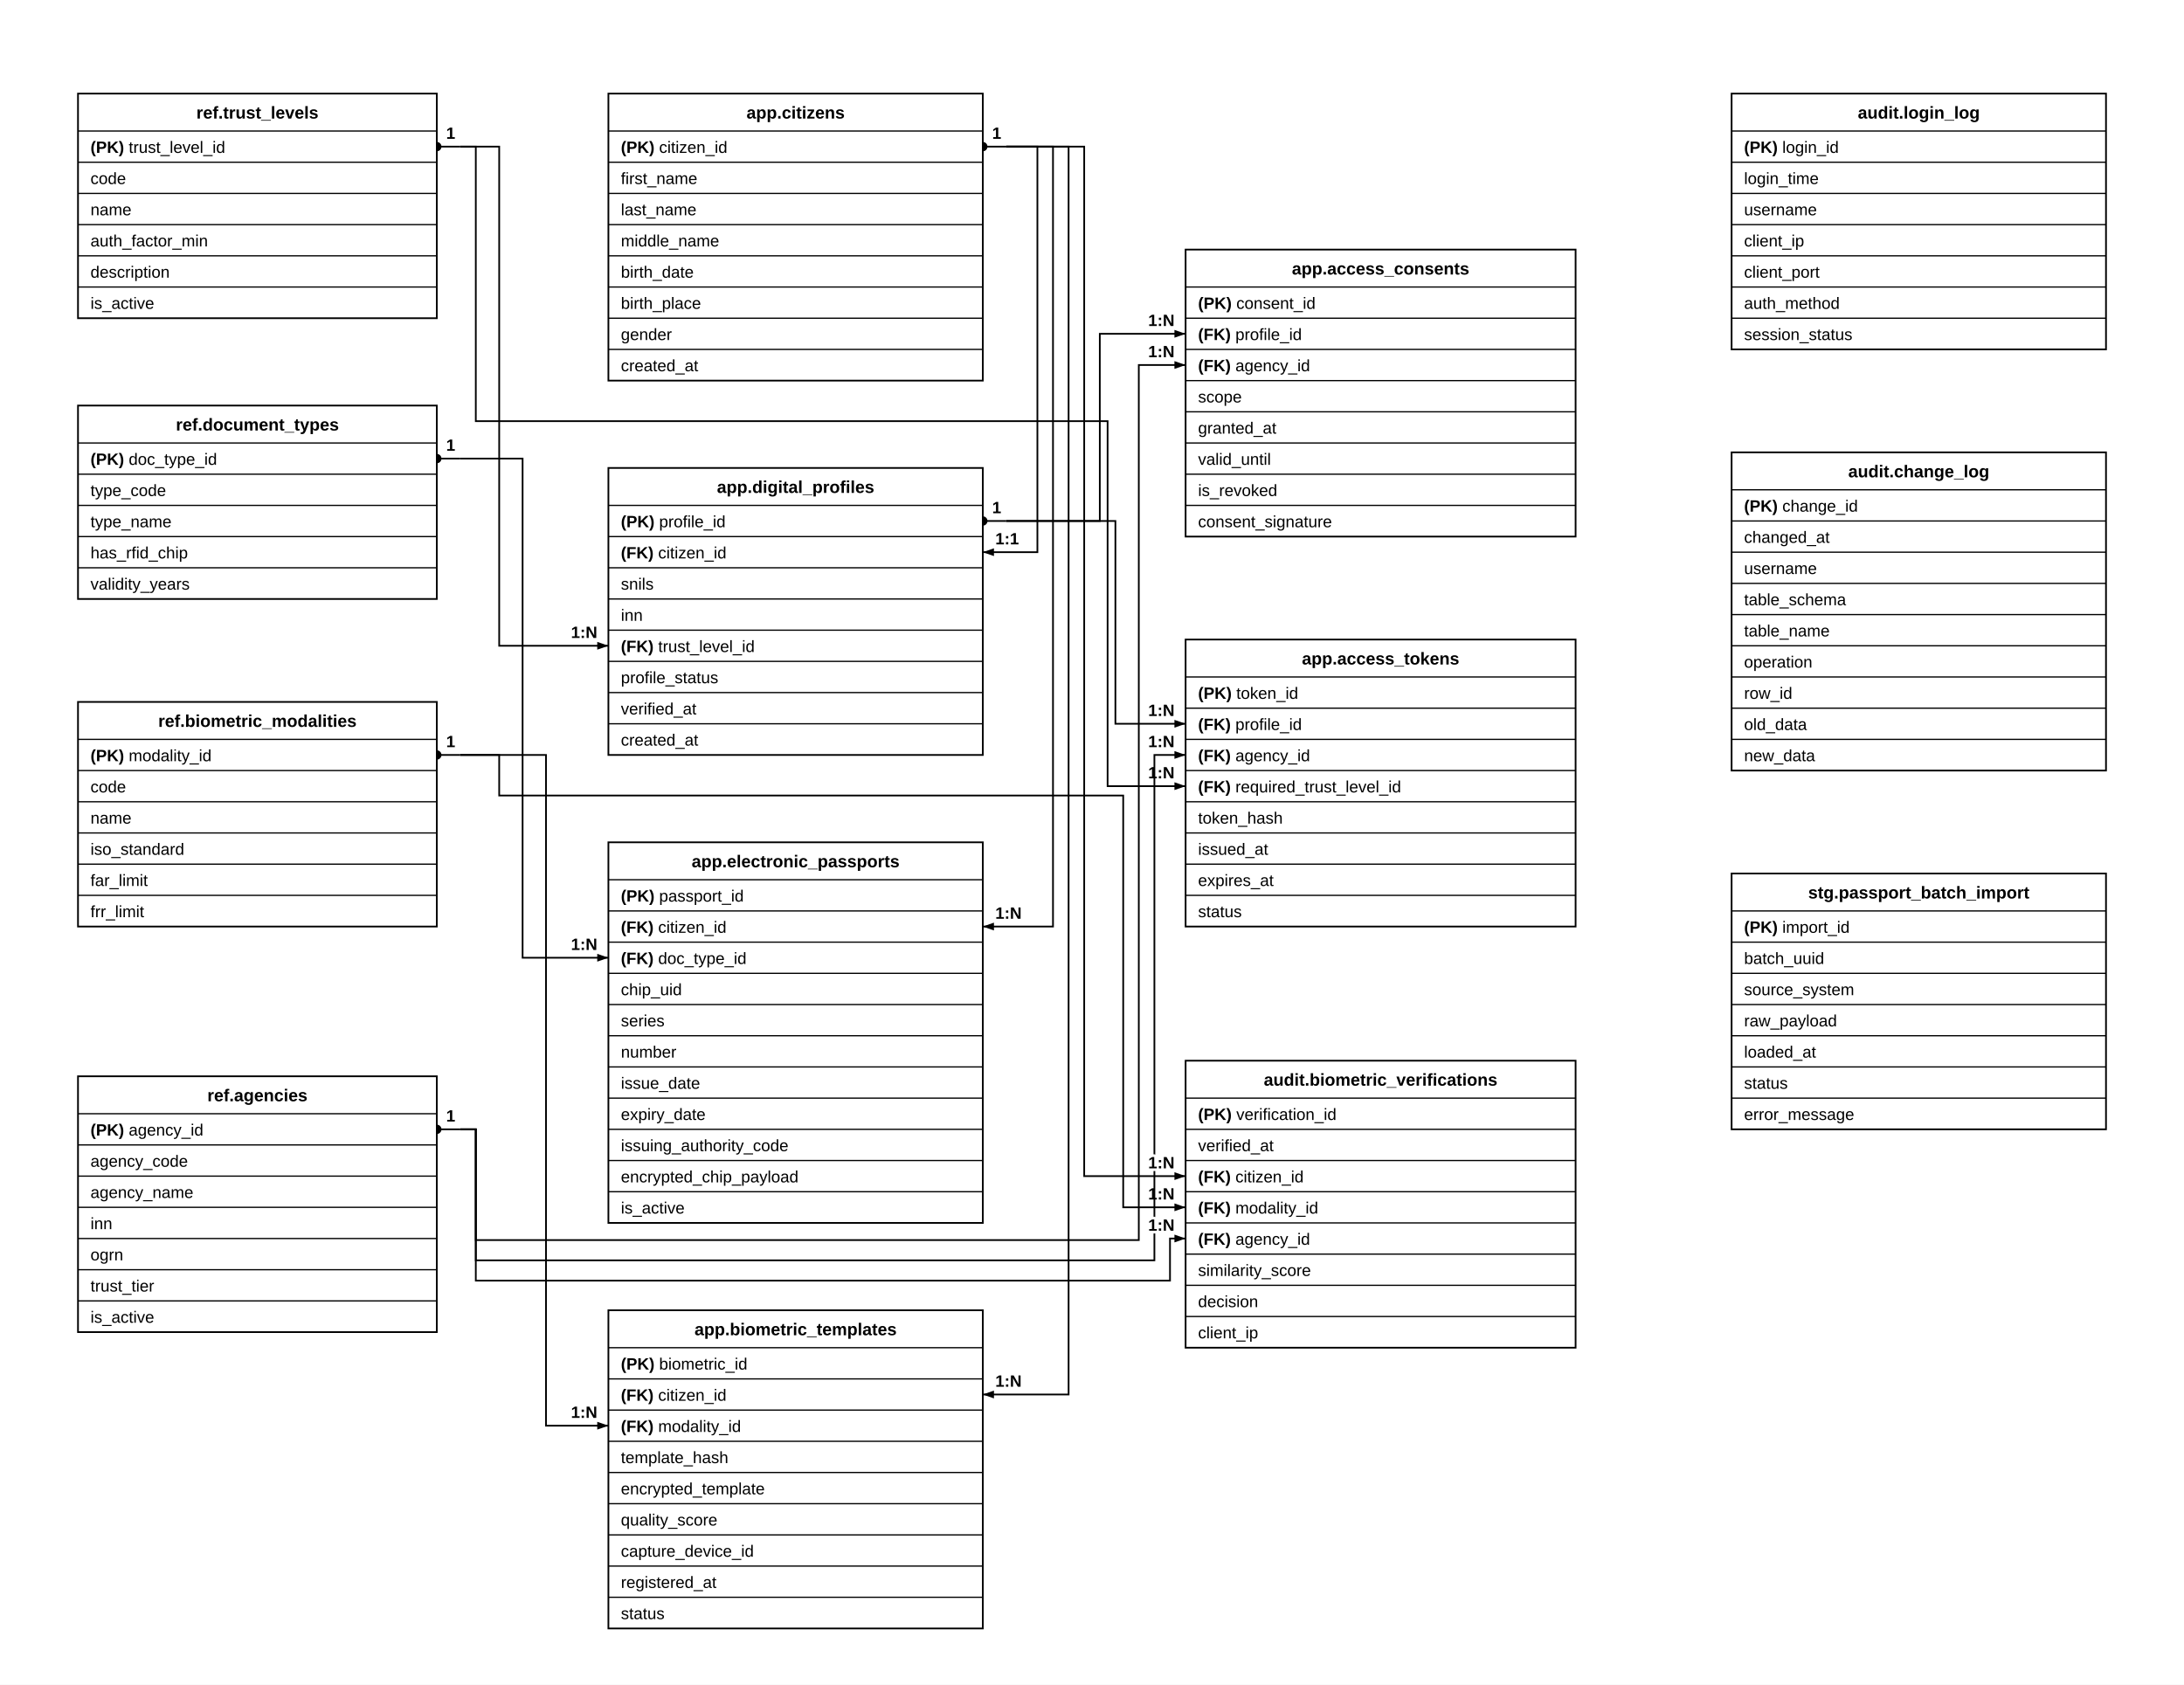
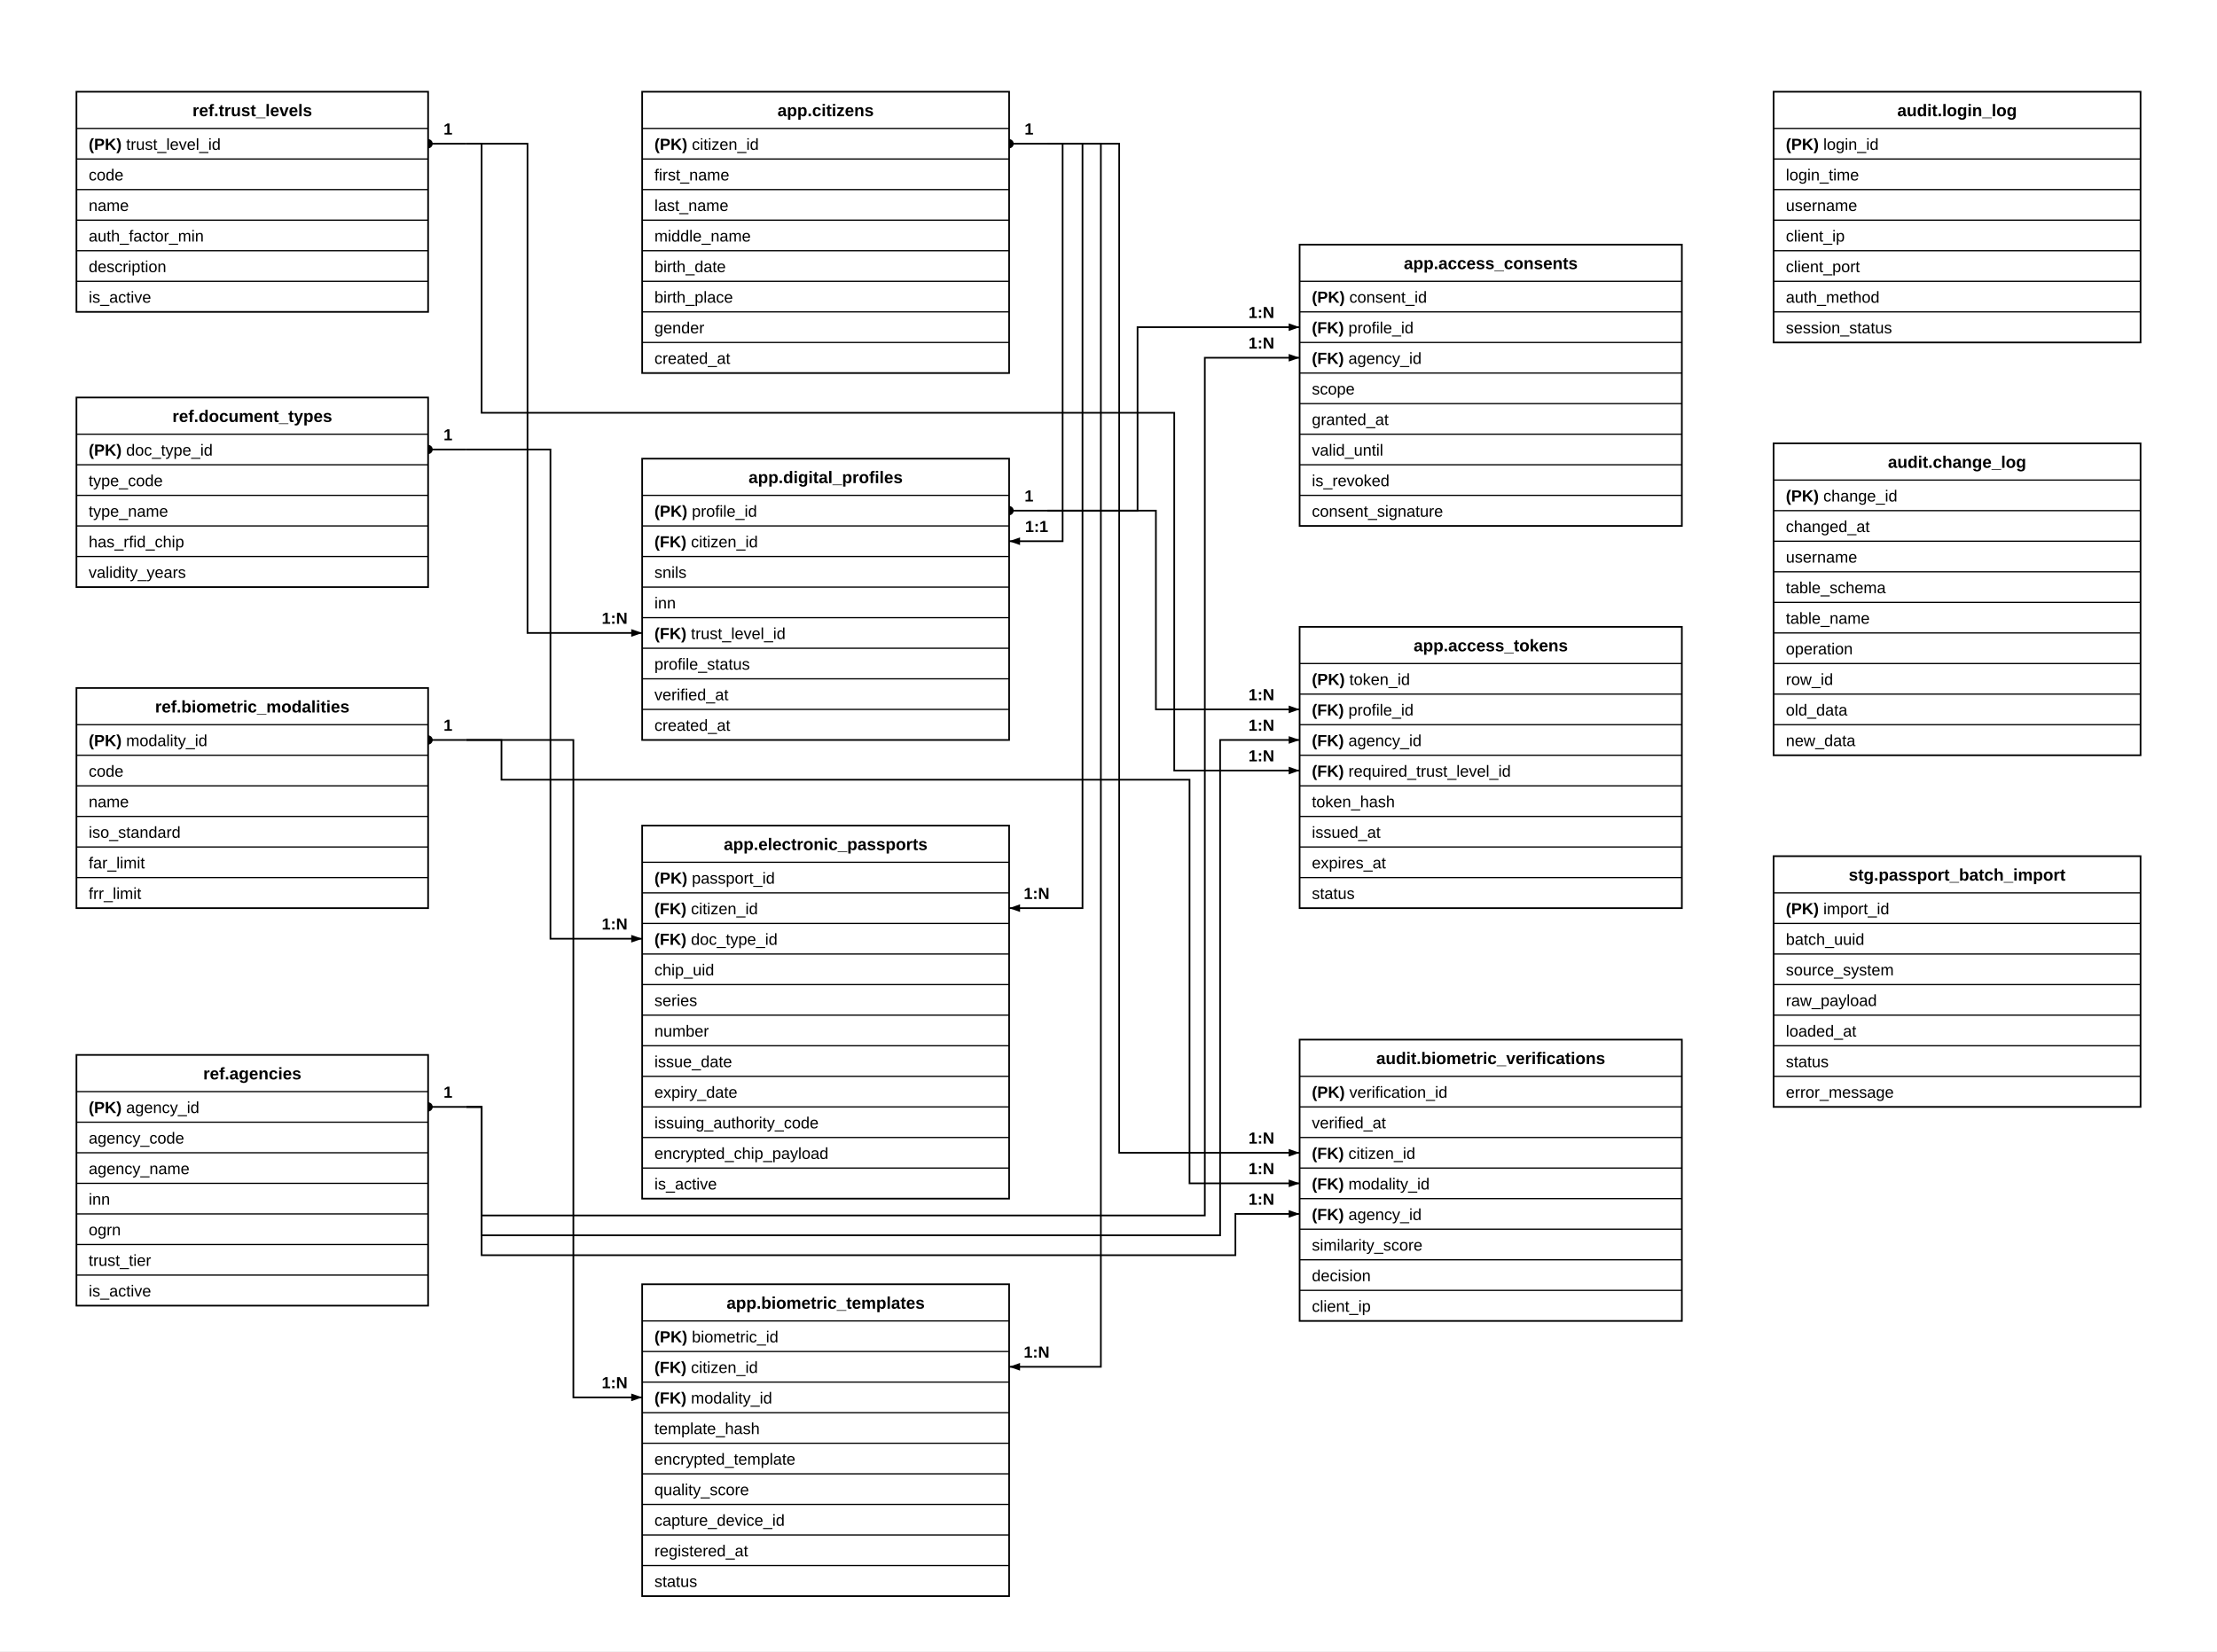
- <svg xmlns="http://www.w3.org/2000/svg" viewBox="0 0 1400 1080" width="1400" height="1080">
+ <svg xmlns="http://www.w3.org/2000/svg" viewBox="0 0 1450 1080" width="1450" height="1080">
  <defs>
    <marker id="arrow" viewBox="0 0 10 10" refX="10" refY="5" markerWidth="6.5" markerHeight="6.5" orient="auto">
      <path d="M 0 1.5 L 10 5 L 0 8.5 Z" fill="#000000" />
+     </marker>
+     <marker id="arrow-left" viewBox="0 0 10 10" refX="0" refY="5" markerWidth="6.5" markerHeight="6.5" orient="auto">
+       <path d="M 10 1.5 L 0 5 L 10 8.5 Z" fill="#000000" />
    </marker>
  </defs>
  <style>

        .tbl-border { fill: #ffffff; stroke: #000000; stroke-width: 1.1; }
        .row-line   { stroke: #000000; stroke-width: 0.8; }
        .tbl-hdr    { font-family: Arial, Helvetica, sans-serif; font-size: 11px; font-weight: bold; fill: #000000; text-anchor: middle; }
        .col-txt    { font-family: Arial, Helvetica, sans-serif; font-size: 10.5px; fill: #000000; }
        .bold-tag   { font-family: Arial, Helvetica, sans-serif; font-size: 10.5px; font-weight: bold; fill: #000000; }
        .conn-line  { fill: none; stroke: #000000; stroke-width: 1.1; }
        .card-lbl   { font-family: Arial, Helvetica, sans-serif; font-size: 10.5px; font-weight: bold; fill: #000000;
-                       paint-order: stroke; stroke: #ffffff; stroke-width: 3.5px; stroke-linecap: round; stroke-linejoin: round; }
+                       text-anchor: middle; paint-order: stroke; stroke: #ffffff; stroke-width: 4px; stroke-linecap: round; stroke-linejoin: round; }
    
</style>
-   <rect width="1400" height="1080" fill="#ffffff" />
+   <rect width="1450" height="1080" fill="#ffffff" />
  <circle cx="280" cy="94.0" r="3" fill="#000000" />
-   <line x1="280" y1="94.0" x2="295" y2="94.0" class="conn-line" />
-   <text x="286" y="89.0" class="card-lbl">1</text>
+   <line x1="280" y1="94.0" x2="305" y2="94.0" class="conn-line" />
+   <text x="293" y="88.0" class="card-lbl">1</text>
  <circle cx="280" cy="294.0" r="3" fill="#000000" />
-   <line x1="280" y1="294.0" x2="295" y2="294.0" class="conn-line" />
-   <text x="286" y="289.0" class="card-lbl">1</text>
+   <line x1="280" y1="294.0" x2="305" y2="294.0" class="conn-line" />
+   <text x="293" y="288.0" class="card-lbl">1</text>
  <circle cx="280" cy="484.0" r="3" fill="#000000" />
-   <line x1="280" y1="484.0" x2="295" y2="484.0" class="conn-line" />
-   <text x="286" y="479.0" class="card-lbl">1</text>
+   <line x1="280" y1="484.0" x2="305" y2="484.0" class="conn-line" />
+   <text x="293" y="478.0" class="card-lbl">1</text>
  <circle cx="280" cy="724.0" r="3" fill="#000000" />
-   <line x1="280" y1="724.0" x2="295" y2="724.0" class="conn-line" />
-   <text x="286" y="719.0" class="card-lbl">1</text>
-   <circle cx="630" cy="94.0" r="3" fill="#000000" />
-   <line x1="630" y1="94.0" x2="645" y2="94.0" class="conn-line" />
-   <text x="636" y="89.0" class="card-lbl">1</text>
-   <circle cx="630" cy="334.0" r="3" fill="#000000" />
-   <line x1="630" y1="334.0" x2="645" y2="334.0" class="conn-line" />
-   <text x="636" y="329.0" class="card-lbl">1</text>
-   <path d="M 295 94.0 L 320 94.0 L 320 414.0 L 390 414.0" class="conn-line" marker-end="url(#arrow)" />
-   <text x="366" y="409.0" class="card-lbl">1:N</text>
-   <path d="M 295 94.0 L 305 94.0 L 305 270 L 710 270 L 710 504.0 L 760 504.0" class="conn-line" marker-end="url(#arrow)" />
-   <text x="736" y="499.0" class="card-lbl">1:N</text>
-   <path d="M 295 294.0 L 335 294.0 L 335 614.0 L 390 614.0" class="conn-line" marker-end="url(#arrow)" />
-   <text x="366" y="609.0" class="card-lbl">1:N</text>
-   <path d="M 295 484.0 L 350 484.0 L 350 914.0 L 390 914.0" class="conn-line" marker-end="url(#arrow)" />
-   <text x="366" y="909.0" class="card-lbl">1:N</text>
-   <path d="M 295 484.0 L 320 484.0 L 320 510 L 720 510 L 720 774.0 L 760 774.0" class="conn-line" marker-end="url(#arrow)" />
-   <text x="736" y="769.0" class="card-lbl">1:N</text>
-   <path d="M 295 724.0 L 305 724.0 L 305 795 L 730 795 L 730 234.0 L 760 234.0" class="conn-line" marker-end="url(#arrow)" />
-   <text x="736" y="229.0" class="card-lbl">1:N</text>
-   <path d="M 295 724.0 L 305 724.0 L 305 808 L 740 808 L 740 484.0 L 760 484.0" class="conn-line" marker-end="url(#arrow)" />
-   <text x="736" y="479.0" class="card-lbl">1:N</text>
-   <path d="M 295 724.0 L 305 724.0 L 305 821 L 750 821 L 750 794.0 L 760 794.0" class="conn-line" marker-end="url(#arrow)" />
-   <text x="736" y="789.0" class="card-lbl">1:N</text>
-   <path d="M 645 94.0 L 665 94.0 L 665 354.0 L 630 354.0" class="conn-line" marker-end="url(#arrow)" />
-   <text x="638" y="349.0" class="card-lbl">1:1</text>
-   <path d="M 645 94.0 L 675 94.0 L 675 594.0 L 630 594.0" class="conn-line" marker-end="url(#arrow)" />
-   <text x="638" y="589.0" class="card-lbl">1:N</text>
-   <path d="M 645 94.0 L 685 94.0 L 685 894.0 L 630 894.0" class="conn-line" marker-end="url(#arrow)" />
-   <text x="638" y="889.0" class="card-lbl">1:N</text>
-   <path d="M 645 94.0 L 695 94.0 L 695 754.0 L 760 754.0" class="conn-line" marker-end="url(#arrow)" />
-   <text x="736" y="749.0" class="card-lbl">1:N</text>
-   <path d="M 645 334.0 L 705 334.0 L 705 214.0 L 760 214.0" class="conn-line" marker-end="url(#arrow)" />
-   <text x="736" y="209.0" class="card-lbl">1:N</text>
-   <path d="M 645 334.0 L 715 334.0 L 715 464.0 L 760 464.0" class="conn-line" marker-end="url(#arrow)" />
-   <text x="736" y="459.0" class="card-lbl">1:N</text>
+   <line x1="280" y1="724.0" x2="305" y2="724.0" class="conn-line" />
+   <text x="293" y="718.0" class="card-lbl">1</text>
+   <circle cx="660" cy="94.0" r="3" fill="#000000" />
+   <line x1="660" y1="94.0" x2="685" y2="94.0" class="conn-line" />
+   <text x="673" y="88.0" class="card-lbl">1</text>
+   <circle cx="660" cy="334.0" r="3" fill="#000000" />
+   <line x1="660" y1="334.0" x2="685" y2="334.0" class="conn-line" />
+   <text x="673" y="328.0" class="card-lbl">1</text>
+   <path d="M 305 94.0 L 345 94.0 L 345 414.0 L 420 414.0" class="conn-line" marker-end="url(#arrow)" />
+   <text x="402" y="408.0" class="card-lbl">1:N</text>
+   <path d="M 305 94.0 L 315 94.0 L 315 270 L 768 270 L 768 504.0 L 850 504.0" class="conn-line" marker-end="url(#arrow)" />
+   <text x="825" y="498.0" class="card-lbl">1:N</text>
+   <path d="M 305 294.0 L 360 294.0 L 360 614.0 L 420 614.0" class="conn-line" marker-end="url(#arrow)" />
+   <text x="402" y="608.0" class="card-lbl">1:N</text>
+   <path d="M 305 484.0 L 375 484.0 L 375 914.0 L 420 914.0" class="conn-line" marker-end="url(#arrow)" />
+   <text x="402" y="908.0" class="card-lbl">1:N</text>
+   <path d="M 305 484.0 L 328 484.0 L 328 510 L 778 510 L 778 774.0 L 850 774.0" class="conn-line" marker-end="url(#arrow)" />
+   <text x="825" y="768.0" class="card-lbl">1:N</text>
+   <path d="M 305 724.0 L 315 724.0 L 315 795 L 788 795 L 788 234.0 L 850 234.0" class="conn-line" marker-end="url(#arrow)" />
+   <text x="825" y="228.0" class="card-lbl">1:N</text>
+   <path d="M 305 724.0 L 315 724.0 L 315 808 L 798 808 L 798 484.0 L 850 484.0" class="conn-line" marker-end="url(#arrow)" />
+   <text x="825" y="478.0" class="card-lbl">1:N</text>
+   <path d="M 305 724.0 L 315 724.0 L 315 821 L 808 821 L 808 794.0 L 850 794.0" class="conn-line" marker-end="url(#arrow)" />
+   <text x="825" y="788.0" class="card-lbl">1:N</text>
+   <path d="M 685 94.0 L 695 94.0 L 695 354.0 L 660 354.0" class="conn-line" marker-end="url(#arrow)" />
+   <text x="678" y="348.0" class="card-lbl">1:1</text>
+   <path d="M 685 94.0 L 708 94.0 L 708 594.0 L 660 594.0" class="conn-line" marker-end="url(#arrow)" />
+   <text x="678" y="588.0" class="card-lbl">1:N</text>
+   <path d="M 685 94.0 L 720 94.0 L 720 894.0 L 660 894.0" class="conn-line" marker-end="url(#arrow)" />
+   <text x="678" y="888.0" class="card-lbl">1:N</text>
+   <path d="M 685 94.0 L 732 94.0 L 732 754.0 L 850 754.0" class="conn-line" marker-end="url(#arrow)" />
+   <text x="825" y="748.0" class="card-lbl">1:N</text>
+   <path d="M 685 334.0 L 744 334.0 L 744 214.0 L 850 214.0" class="conn-line" marker-end="url(#arrow)" />
+   <text x="825" y="208.0" class="card-lbl">1:N</text>
+   <path d="M 685 334.0 L 756 334.0 L 756 464.0 L 850 464.0" class="conn-line" marker-end="url(#arrow)" />
+   <text x="825" y="458.0" class="card-lbl">1:N</text>
  <rect x="50" y="60" width="230" height="144" class="tbl-border" />
  <text x="165.0" y="76" class="tbl-hdr">ref.trust_levels</text>
  <line x1="50" y1="84" x2="280" y2="84" class="row-line" />
  <text x="58" y="98" class="bold-tag">(PK) <tspan font-weight="normal">trust_level_id</tspan>
  </text>
  <line x1="50" y1="104" x2="280" y2="104" class="row-line" />
  <text x="58" y="118" class="col-txt">code</text>
  <line x1="50" y1="124" x2="280" y2="124" class="row-line" />
  <text x="58" y="138" class="col-txt">name</text>
  <line x1="50" y1="144" x2="280" y2="144" class="row-line" />
  <text x="58" y="158" class="col-txt">auth_factor_min</text>
  <line x1="50" y1="164" x2="280" y2="164" class="row-line" />
  <text x="58" y="178" class="col-txt">description</text>
  <line x1="50" y1="184" x2="280" y2="184" class="row-line" />
  <text x="58" y="198" class="col-txt">is_active</text>
  <rect x="50" y="260" width="230" height="124" class="tbl-border" />
  <text x="165.0" y="276" class="tbl-hdr">ref.document_types</text>
  <line x1="50" y1="284" x2="280" y2="284" class="row-line" />
  <text x="58" y="298" class="bold-tag">(PK) <tspan font-weight="normal">doc_type_id</tspan>
  </text>
  <line x1="50" y1="304" x2="280" y2="304" class="row-line" />
  <text x="58" y="318" class="col-txt">type_code</text>
  <line x1="50" y1="324" x2="280" y2="324" class="row-line" />
  <text x="58" y="338" class="col-txt">type_name</text>
  <line x1="50" y1="344" x2="280" y2="344" class="row-line" />
  <text x="58" y="358" class="col-txt">has_rfid_chip</text>
  <line x1="50" y1="364" x2="280" y2="364" class="row-line" />
  <text x="58" y="378" class="col-txt">validity_years</text>
  <rect x="50" y="450" width="230" height="144" class="tbl-border" />
  <text x="165.0" y="466" class="tbl-hdr">ref.biometric_modalities</text>
  <line x1="50" y1="474" x2="280" y2="474" class="row-line" />
  <text x="58" y="488" class="bold-tag">(PK) <tspan font-weight="normal">modality_id</tspan>
  </text>
  <line x1="50" y1="494" x2="280" y2="494" class="row-line" />
  <text x="58" y="508" class="col-txt">code</text>
  <line x1="50" y1="514" x2="280" y2="514" class="row-line" />
  <text x="58" y="528" class="col-txt">name</text>
  <line x1="50" y1="534" x2="280" y2="534" class="row-line" />
  <text x="58" y="548" class="col-txt">iso_standard</text>
  <line x1="50" y1="554" x2="280" y2="554" class="row-line" />
  <text x="58" y="568" class="col-txt">far_limit</text>
  <line x1="50" y1="574" x2="280" y2="574" class="row-line" />
  <text x="58" y="588" class="col-txt">frr_limit</text>
  <rect x="50" y="690" width="230" height="164" class="tbl-border" />
  <text x="165.0" y="706" class="tbl-hdr">ref.agencies</text>
  <line x1="50" y1="714" x2="280" y2="714" class="row-line" />
  <text x="58" y="728" class="bold-tag">(PK) <tspan font-weight="normal">agency_id</tspan>
  </text>
  <line x1="50" y1="734" x2="280" y2="734" class="row-line" />
  <text x="58" y="748" class="col-txt">agency_code</text>
  <line x1="50" y1="754" x2="280" y2="754" class="row-line" />
  <text x="58" y="768" class="col-txt">agency_name</text>
  <line x1="50" y1="774" x2="280" y2="774" class="row-line" />
  <text x="58" y="788" class="col-txt">inn</text>
  <line x1="50" y1="794" x2="280" y2="794" class="row-line" />
  <text x="58" y="808" class="col-txt">ogrn</text>
  <line x1="50" y1="814" x2="280" y2="814" class="row-line" />
  <text x="58" y="828" class="col-txt">trust_tier</text>
  <line x1="50" y1="834" x2="280" y2="834" class="row-line" />
  <text x="58" y="848" class="col-txt">is_active</text>
-   <rect x="390" y="60" width="240" height="184" class="tbl-border" />
-   <text x="510.0" y="76" class="tbl-hdr">app.citizens</text>
-   <line x1="390" y1="84" x2="630" y2="84" class="row-line" />
-   <text x="398" y="98" class="bold-tag">(PK) <tspan font-weight="normal">citizen_id</tspan>
-   </text>
-   <line x1="390" y1="104" x2="630" y2="104" class="row-line" />
-   <text x="398" y="118" class="col-txt">first_name</text>
-   <line x1="390" y1="124" x2="630" y2="124" class="row-line" />
-   <text x="398" y="138" class="col-txt">last_name</text>
-   <line x1="390" y1="144" x2="630" y2="144" class="row-line" />
-   <text x="398" y="158" class="col-txt">middle_name</text>
-   <line x1="390" y1="164" x2="630" y2="164" class="row-line" />
-   <text x="398" y="178" class="col-txt">birth_date</text>
-   <line x1="390" y1="184" x2="630" y2="184" class="row-line" />
-   <text x="398" y="198" class="col-txt">birth_place</text>
-   <line x1="390" y1="204" x2="630" y2="204" class="row-line" />
-   <text x="398" y="218" class="col-txt">gender</text>
-   <line x1="390" y1="224" x2="630" y2="224" class="row-line" />
-   <text x="398" y="238" class="col-txt">created_at</text>
-   <rect x="390" y="300" width="240" height="184" class="tbl-border" />
-   <text x="510.0" y="316" class="tbl-hdr">app.digital_profiles</text>
-   <line x1="390" y1="324" x2="630" y2="324" class="row-line" />
-   <text x="398" y="338" class="bold-tag">(PK) <tspan font-weight="normal">profile_id</tspan>
-   </text>
-   <line x1="390" y1="344" x2="630" y2="344" class="row-line" />
-   <text x="398" y="358" class="bold-tag">(FK) <tspan font-weight="normal">citizen_id</tspan>
-   </text>
-   <line x1="390" y1="364" x2="630" y2="364" class="row-line" />
-   <text x="398" y="378" class="col-txt">snils</text>
-   <line x1="390" y1="384" x2="630" y2="384" class="row-line" />
-   <text x="398" y="398" class="col-txt">inn</text>
-   <line x1="390" y1="404" x2="630" y2="404" class="row-line" />
-   <text x="398" y="418" class="bold-tag">(FK) <tspan font-weight="normal">trust_level_id</tspan>
-   </text>
-   <line x1="390" y1="424" x2="630" y2="424" class="row-line" />
-   <text x="398" y="438" class="col-txt">profile_status</text>
-   <line x1="390" y1="444" x2="630" y2="444" class="row-line" />
-   <text x="398" y="458" class="col-txt">verified_at</text>
-   <line x1="390" y1="464" x2="630" y2="464" class="row-line" />
-   <text x="398" y="478" class="col-txt">created_at</text>
-   <rect x="390" y="540" width="240" height="244" class="tbl-border" />
-   <text x="510.0" y="556" class="tbl-hdr">app.electronic_passports</text>
-   <line x1="390" y1="564" x2="630" y2="564" class="row-line" />
-   <text x="398" y="578" class="bold-tag">(PK) <tspan font-weight="normal">passport_id</tspan>
-   </text>
-   <line x1="390" y1="584" x2="630" y2="584" class="row-line" />
-   <text x="398" y="598" class="bold-tag">(FK) <tspan font-weight="normal">citizen_id</tspan>
-   </text>
-   <line x1="390" y1="604" x2="630" y2="604" class="row-line" />
-   <text x="398" y="618" class="bold-tag">(FK) <tspan font-weight="normal">doc_type_id</tspan>
-   </text>
-   <line x1="390" y1="624" x2="630" y2="624" class="row-line" />
-   <text x="398" y="638" class="col-txt">chip_uid</text>
-   <line x1="390" y1="644" x2="630" y2="644" class="row-line" />
-   <text x="398" y="658" class="col-txt">series</text>
-   <line x1="390" y1="664" x2="630" y2="664" class="row-line" />
-   <text x="398" y="678" class="col-txt">number</text>
-   <line x1="390" y1="684" x2="630" y2="684" class="row-line" />
-   <text x="398" y="698" class="col-txt">issue_date</text>
-   <line x1="390" y1="704" x2="630" y2="704" class="row-line" />
-   <text x="398" y="718" class="col-txt">expiry_date</text>
-   <line x1="390" y1="724" x2="630" y2="724" class="row-line" />
-   <text x="398" y="738" class="col-txt">issuing_authority_code</text>
-   <line x1="390" y1="744" x2="630" y2="744" class="row-line" />
-   <text x="398" y="758" class="col-txt">encrypted_chip_payload</text>
-   <line x1="390" y1="764" x2="630" y2="764" class="row-line" />
-   <text x="398" y="778" class="col-txt">is_active</text>
-   <rect x="390" y="840" width="240" height="204" class="tbl-border" />
-   <text x="510.0" y="856" class="tbl-hdr">app.biometric_templates</text>
-   <line x1="390" y1="864" x2="630" y2="864" class="row-line" />
-   <text x="398" y="878" class="bold-tag">(PK) <tspan font-weight="normal">biometric_id</tspan>
-   </text>
-   <line x1="390" y1="884" x2="630" y2="884" class="row-line" />
-   <text x="398" y="898" class="bold-tag">(FK) <tspan font-weight="normal">citizen_id</tspan>
-   </text>
-   <line x1="390" y1="904" x2="630" y2="904" class="row-line" />
-   <text x="398" y="918" class="bold-tag">(FK) <tspan font-weight="normal">modality_id</tspan>
-   </text>
-   <line x1="390" y1="924" x2="630" y2="924" class="row-line" />
-   <text x="398" y="938" class="col-txt">template_hash</text>
-   <line x1="390" y1="944" x2="630" y2="944" class="row-line" />
-   <text x="398" y="958" class="col-txt">encrypted_template</text>
-   <line x1="390" y1="964" x2="630" y2="964" class="row-line" />
-   <text x="398" y="978" class="col-txt">quality_score</text>
-   <line x1="390" y1="984" x2="630" y2="984" class="row-line" />
-   <text x="398" y="998" class="col-txt">capture_device_id</text>
-   <line x1="390" y1="1004" x2="630" y2="1004" class="row-line" />
-   <text x="398" y="1018" class="col-txt">registered_at</text>
-   <line x1="390" y1="1024" x2="630" y2="1024" class="row-line" />
-   <text x="398" y="1038" class="col-txt">status</text>
-   <rect x="760" y="160" width="250" height="184" class="tbl-border" />
-   <text x="885.0" y="176" class="tbl-hdr">app.access_consents</text>
-   <line x1="760" y1="184" x2="1010" y2="184" class="row-line" />
-   <text x="768" y="198" class="bold-tag">(PK) <tspan font-weight="normal">consent_id</tspan>
-   </text>
-   <line x1="760" y1="204" x2="1010" y2="204" class="row-line" />
-   <text x="768" y="218" class="bold-tag">(FK) <tspan font-weight="normal">profile_id</tspan>
-   </text>
-   <line x1="760" y1="224" x2="1010" y2="224" class="row-line" />
-   <text x="768" y="238" class="bold-tag">(FK) <tspan font-weight="normal">agency_id</tspan>
-   </text>
-   <line x1="760" y1="244" x2="1010" y2="244" class="row-line" />
-   <text x="768" y="258" class="col-txt">scope</text>
-   <line x1="760" y1="264" x2="1010" y2="264" class="row-line" />
-   <text x="768" y="278" class="col-txt">granted_at</text>
-   <line x1="760" y1="284" x2="1010" y2="284" class="row-line" />
-   <text x="768" y="298" class="col-txt">valid_until</text>
-   <line x1="760" y1="304" x2="1010" y2="304" class="row-line" />
-   <text x="768" y="318" class="col-txt">is_revoked</text>
-   <line x1="760" y1="324" x2="1010" y2="324" class="row-line" />
-   <text x="768" y="338" class="col-txt">consent_signature</text>
-   <rect x="760" y="410" width="250" height="184" class="tbl-border" />
-   <text x="885.0" y="426" class="tbl-hdr">app.access_tokens</text>
-   <line x1="760" y1="434" x2="1010" y2="434" class="row-line" />
-   <text x="768" y="448" class="bold-tag">(PK) <tspan font-weight="normal">token_id</tspan>
-   </text>
-   <line x1="760" y1="454" x2="1010" y2="454" class="row-line" />
-   <text x="768" y="468" class="bold-tag">(FK) <tspan font-weight="normal">profile_id</tspan>
-   </text>
-   <line x1="760" y1="474" x2="1010" y2="474" class="row-line" />
-   <text x="768" y="488" class="bold-tag">(FK) <tspan font-weight="normal">agency_id</tspan>
-   </text>
-   <line x1="760" y1="494" x2="1010" y2="494" class="row-line" />
-   <text x="768" y="508" class="bold-tag">(FK) <tspan font-weight="normal">required_trust_level_id</tspan>
-   </text>
-   <line x1="760" y1="514" x2="1010" y2="514" class="row-line" />
-   <text x="768" y="528" class="col-txt">token_hash</text>
-   <line x1="760" y1="534" x2="1010" y2="534" class="row-line" />
-   <text x="768" y="548" class="col-txt">issued_at</text>
-   <line x1="760" y1="554" x2="1010" y2="554" class="row-line" />
-   <text x="768" y="568" class="col-txt">expires_at</text>
-   <line x1="760" y1="574" x2="1010" y2="574" class="row-line" />
-   <text x="768" y="588" class="col-txt">status</text>
-   <rect x="760" y="680" width="250" height="184" class="tbl-border" />
-   <text x="885.0" y="696" class="tbl-hdr">audit.biometric_verifications</text>
-   <line x1="760" y1="704" x2="1010" y2="704" class="row-line" />
-   <text x="768" y="718" class="bold-tag">(PK) <tspan font-weight="normal">verification_id</tspan>
-   </text>
-   <line x1="760" y1="724" x2="1010" y2="724" class="row-line" />
-   <text x="768" y="738" class="col-txt">verified_at</text>
-   <line x1="760" y1="744" x2="1010" y2="744" class="row-line" />
-   <text x="768" y="758" class="bold-tag">(FK) <tspan font-weight="normal">citizen_id</tspan>
-   </text>
-   <line x1="760" y1="764" x2="1010" y2="764" class="row-line" />
-   <text x="768" y="778" class="bold-tag">(FK) <tspan font-weight="normal">modality_id</tspan>
-   </text>
-   <line x1="760" y1="784" x2="1010" y2="784" class="row-line" />
-   <text x="768" y="798" class="bold-tag">(FK) <tspan font-weight="normal">agency_id</tspan>
-   </text>
-   <line x1="760" y1="804" x2="1010" y2="804" class="row-line" />
-   <text x="768" y="818" class="col-txt">similarity_score</text>
-   <line x1="760" y1="824" x2="1010" y2="824" class="row-line" />
-   <text x="768" y="838" class="col-txt">decision</text>
-   <line x1="760" y1="844" x2="1010" y2="844" class="row-line" />
-   <text x="768" y="858" class="col-txt">client_ip</text>
-   <rect x="1110" y="60" width="240" height="164" class="tbl-border" />
-   <text x="1230.0" y="76" class="tbl-hdr">audit.login_log</text>
-   <line x1="1110" y1="84" x2="1350" y2="84" class="row-line" />
-   <text x="1118" y="98" class="bold-tag">(PK) <tspan font-weight="normal">login_id</tspan>
-   </text>
-   <line x1="1110" y1="104" x2="1350" y2="104" class="row-line" />
-   <text x="1118" y="118" class="col-txt">login_time</text>
-   <line x1="1110" y1="124" x2="1350" y2="124" class="row-line" />
-   <text x="1118" y="138" class="col-txt">username</text>
-   <line x1="1110" y1="144" x2="1350" y2="144" class="row-line" />
-   <text x="1118" y="158" class="col-txt">client_ip</text>
-   <line x1="1110" y1="164" x2="1350" y2="164" class="row-line" />
-   <text x="1118" y="178" class="col-txt">client_port</text>
-   <line x1="1110" y1="184" x2="1350" y2="184" class="row-line" />
-   <text x="1118" y="198" class="col-txt">auth_method</text>
-   <line x1="1110" y1="204" x2="1350" y2="204" class="row-line" />
-   <text x="1118" y="218" class="col-txt">session_status</text>
-   <rect x="1110" y="290" width="240" height="204" class="tbl-border" />
-   <text x="1230.0" y="306" class="tbl-hdr">audit.change_log</text>
-   <line x1="1110" y1="314" x2="1350" y2="314" class="row-line" />
-   <text x="1118" y="328" class="bold-tag">(PK) <tspan font-weight="normal">change_id</tspan>
-   </text>
-   <line x1="1110" y1="334" x2="1350" y2="334" class="row-line" />
-   <text x="1118" y="348" class="col-txt">changed_at</text>
-   <line x1="1110" y1="354" x2="1350" y2="354" class="row-line" />
-   <text x="1118" y="368" class="col-txt">username</text>
-   <line x1="1110" y1="374" x2="1350" y2="374" class="row-line" />
-   <text x="1118" y="388" class="col-txt">table_schema</text>
-   <line x1="1110" y1="394" x2="1350" y2="394" class="row-line" />
-   <text x="1118" y="408" class="col-txt">table_name</text>
-   <line x1="1110" y1="414" x2="1350" y2="414" class="row-line" />
-   <text x="1118" y="428" class="col-txt">operation</text>
-   <line x1="1110" y1="434" x2="1350" y2="434" class="row-line" />
-   <text x="1118" y="448" class="col-txt">row_id</text>
-   <line x1="1110" y1="454" x2="1350" y2="454" class="row-line" />
-   <text x="1118" y="468" class="col-txt">old_data</text>
-   <line x1="1110" y1="474" x2="1350" y2="474" class="row-line" />
-   <text x="1118" y="488" class="col-txt">new_data</text>
-   <rect x="1110" y="560" width="240" height="164" class="tbl-border" />
-   <text x="1230.0" y="576" class="tbl-hdr">stg.passport_batch_import</text>
-   <line x1="1110" y1="584" x2="1350" y2="584" class="row-line" />
-   <text x="1118" y="598" class="bold-tag">(PK) <tspan font-weight="normal">import_id</tspan>
-   </text>
-   <line x1="1110" y1="604" x2="1350" y2="604" class="row-line" />
-   <text x="1118" y="618" class="col-txt">batch_uuid</text>
-   <line x1="1110" y1="624" x2="1350" y2="624" class="row-line" />
-   <text x="1118" y="638" class="col-txt">source_system</text>
-   <line x1="1110" y1="644" x2="1350" y2="644" class="row-line" />
-   <text x="1118" y="658" class="col-txt">raw_payload</text>
-   <line x1="1110" y1="664" x2="1350" y2="664" class="row-line" />
-   <text x="1118" y="678" class="col-txt">loaded_at</text>
-   <line x1="1110" y1="684" x2="1350" y2="684" class="row-line" />
-   <text x="1118" y="698" class="col-txt">status</text>
-   <line x1="1110" y1="704" x2="1350" y2="704" class="row-line" />
-   <text x="1118" y="718" class="col-txt">error_message</text>
+   <rect x="420" y="60" width="240" height="184" class="tbl-border" />
+   <text x="540.0" y="76" class="tbl-hdr">app.citizens</text>
+   <line x1="420" y1="84" x2="660" y2="84" class="row-line" />
+   <text x="428" y="98" class="bold-tag">(PK) <tspan font-weight="normal">citizen_id</tspan>
+   </text>
+   <line x1="420" y1="104" x2="660" y2="104" class="row-line" />
+   <text x="428" y="118" class="col-txt">first_name</text>
+   <line x1="420" y1="124" x2="660" y2="124" class="row-line" />
+   <text x="428" y="138" class="col-txt">last_name</text>
+   <line x1="420" y1="144" x2="660" y2="144" class="row-line" />
+   <text x="428" y="158" class="col-txt">middle_name</text>
+   <line x1="420" y1="164" x2="660" y2="164" class="row-line" />
+   <text x="428" y="178" class="col-txt">birth_date</text>
+   <line x1="420" y1="184" x2="660" y2="184" class="row-line" />
+   <text x="428" y="198" class="col-txt">birth_place</text>
+   <line x1="420" y1="204" x2="660" y2="204" class="row-line" />
+   <text x="428" y="218" class="col-txt">gender</text>
+   <line x1="420" y1="224" x2="660" y2="224" class="row-line" />
+   <text x="428" y="238" class="col-txt">created_at</text>
+   <rect x="420" y="300" width="240" height="184" class="tbl-border" />
+   <text x="540.0" y="316" class="tbl-hdr">app.digital_profiles</text>
+   <line x1="420" y1="324" x2="660" y2="324" class="row-line" />
+   <text x="428" y="338" class="bold-tag">(PK) <tspan font-weight="normal">profile_id</tspan>
+   </text>
+   <line x1="420" y1="344" x2="660" y2="344" class="row-line" />
+   <text x="428" y="358" class="bold-tag">(FK) <tspan font-weight="normal">citizen_id</tspan>
+   </text>
+   <line x1="420" y1="364" x2="660" y2="364" class="row-line" />
+   <text x="428" y="378" class="col-txt">snils</text>
+   <line x1="420" y1="384" x2="660" y2="384" class="row-line" />
+   <text x="428" y="398" class="col-txt">inn</text>
+   <line x1="420" y1="404" x2="660" y2="404" class="row-line" />
+   <text x="428" y="418" class="bold-tag">(FK) <tspan font-weight="normal">trust_level_id</tspan>
+   </text>
+   <line x1="420" y1="424" x2="660" y2="424" class="row-line" />
+   <text x="428" y="438" class="col-txt">profile_status</text>
+   <line x1="420" y1="444" x2="660" y2="444" class="row-line" />
+   <text x="428" y="458" class="col-txt">verified_at</text>
+   <line x1="420" y1="464" x2="660" y2="464" class="row-line" />
+   <text x="428" y="478" class="col-txt">created_at</text>
+   <rect x="420" y="540" width="240" height="244" class="tbl-border" />
+   <text x="540.0" y="556" class="tbl-hdr">app.electronic_passports</text>
+   <line x1="420" y1="564" x2="660" y2="564" class="row-line" />
+   <text x="428" y="578" class="bold-tag">(PK) <tspan font-weight="normal">passport_id</tspan>
+   </text>
+   <line x1="420" y1="584" x2="660" y2="584" class="row-line" />
+   <text x="428" y="598" class="bold-tag">(FK) <tspan font-weight="normal">citizen_id</tspan>
+   </text>
+   <line x1="420" y1="604" x2="660" y2="604" class="row-line" />
+   <text x="428" y="618" class="bold-tag">(FK) <tspan font-weight="normal">doc_type_id</tspan>
+   </text>
+   <line x1="420" y1="624" x2="660" y2="624" class="row-line" />
+   <text x="428" y="638" class="col-txt">chip_uid</text>
+   <line x1="420" y1="644" x2="660" y2="644" class="row-line" />
+   <text x="428" y="658" class="col-txt">series</text>
+   <line x1="420" y1="664" x2="660" y2="664" class="row-line" />
+   <text x="428" y="678" class="col-txt">number</text>
+   <line x1="420" y1="684" x2="660" y2="684" class="row-line" />
+   <text x="428" y="698" class="col-txt">issue_date</text>
+   <line x1="420" y1="704" x2="660" y2="704" class="row-line" />
+   <text x="428" y="718" class="col-txt">expiry_date</text>
+   <line x1="420" y1="724" x2="660" y2="724" class="row-line" />
+   <text x="428" y="738" class="col-txt">issuing_authority_code</text>
+   <line x1="420" y1="744" x2="660" y2="744" class="row-line" />
+   <text x="428" y="758" class="col-txt">encrypted_chip_payload</text>
+   <line x1="420" y1="764" x2="660" y2="764" class="row-line" />
+   <text x="428" y="778" class="col-txt">is_active</text>
+   <rect x="420" y="840" width="240" height="204" class="tbl-border" />
+   <text x="540.0" y="856" class="tbl-hdr">app.biometric_templates</text>
+   <line x1="420" y1="864" x2="660" y2="864" class="row-line" />
+   <text x="428" y="878" class="bold-tag">(PK) <tspan font-weight="normal">biometric_id</tspan>
+   </text>
+   <line x1="420" y1="884" x2="660" y2="884" class="row-line" />
+   <text x="428" y="898" class="bold-tag">(FK) <tspan font-weight="normal">citizen_id</tspan>
+   </text>
+   <line x1="420" y1="904" x2="660" y2="904" class="row-line" />
+   <text x="428" y="918" class="bold-tag">(FK) <tspan font-weight="normal">modality_id</tspan>
+   </text>
+   <line x1="420" y1="924" x2="660" y2="924" class="row-line" />
+   <text x="428" y="938" class="col-txt">template_hash</text>
+   <line x1="420" y1="944" x2="660" y2="944" class="row-line" />
+   <text x="428" y="958" class="col-txt">encrypted_template</text>
+   <line x1="420" y1="964" x2="660" y2="964" class="row-line" />
+   <text x="428" y="978" class="col-txt">quality_score</text>
+   <line x1="420" y1="984" x2="660" y2="984" class="row-line" />
+   <text x="428" y="998" class="col-txt">capture_device_id</text>
+   <line x1="420" y1="1004" x2="660" y2="1004" class="row-line" />
+   <text x="428" y="1018" class="col-txt">registered_at</text>
+   <line x1="420" y1="1024" x2="660" y2="1024" class="row-line" />
+   <text x="428" y="1038" class="col-txt">status</text>
+   <rect x="850" y="160" width="250" height="184" class="tbl-border" />
+   <text x="975.0" y="176" class="tbl-hdr">app.access_consents</text>
+   <line x1="850" y1="184" x2="1100" y2="184" class="row-line" />
+   <text x="858" y="198" class="bold-tag">(PK) <tspan font-weight="normal">consent_id</tspan>
+   </text>
+   <line x1="850" y1="204" x2="1100" y2="204" class="row-line" />
+   <text x="858" y="218" class="bold-tag">(FK) <tspan font-weight="normal">profile_id</tspan>
+   </text>
+   <line x1="850" y1="224" x2="1100" y2="224" class="row-line" />
+   <text x="858" y="238" class="bold-tag">(FK) <tspan font-weight="normal">agency_id</tspan>
+   </text>
+   <line x1="850" y1="244" x2="1100" y2="244" class="row-line" />
+   <text x="858" y="258" class="col-txt">scope</text>
+   <line x1="850" y1="264" x2="1100" y2="264" class="row-line" />
+   <text x="858" y="278" class="col-txt">granted_at</text>
+   <line x1="850" y1="284" x2="1100" y2="284" class="row-line" />
+   <text x="858" y="298" class="col-txt">valid_until</text>
+   <line x1="850" y1="304" x2="1100" y2="304" class="row-line" />
+   <text x="858" y="318" class="col-txt">is_revoked</text>
+   <line x1="850" y1="324" x2="1100" y2="324" class="row-line" />
+   <text x="858" y="338" class="col-txt">consent_signature</text>
+   <rect x="850" y="410" width="250" height="184" class="tbl-border" />
+   <text x="975.0" y="426" class="tbl-hdr">app.access_tokens</text>
+   <line x1="850" y1="434" x2="1100" y2="434" class="row-line" />
+   <text x="858" y="448" class="bold-tag">(PK) <tspan font-weight="normal">token_id</tspan>
+   </text>
+   <line x1="850" y1="454" x2="1100" y2="454" class="row-line" />
+   <text x="858" y="468" class="bold-tag">(FK) <tspan font-weight="normal">profile_id</tspan>
+   </text>
+   <line x1="850" y1="474" x2="1100" y2="474" class="row-line" />
+   <text x="858" y="488" class="bold-tag">(FK) <tspan font-weight="normal">agency_id</tspan>
+   </text>
+   <line x1="850" y1="494" x2="1100" y2="494" class="row-line" />
+   <text x="858" y="508" class="bold-tag">(FK) <tspan font-weight="normal">required_trust_level_id</tspan>
+   </text>
+   <line x1="850" y1="514" x2="1100" y2="514" class="row-line" />
+   <text x="858" y="528" class="col-txt">token_hash</text>
+   <line x1="850" y1="534" x2="1100" y2="534" class="row-line" />
+   <text x="858" y="548" class="col-txt">issued_at</text>
+   <line x1="850" y1="554" x2="1100" y2="554" class="row-line" />
+   <text x="858" y="568" class="col-txt">expires_at</text>
+   <line x1="850" y1="574" x2="1100" y2="574" class="row-line" />
+   <text x="858" y="588" class="col-txt">status</text>
+   <rect x="850" y="680" width="250" height="184" class="tbl-border" />
+   <text x="975.0" y="696" class="tbl-hdr">audit.biometric_verifications</text>
+   <line x1="850" y1="704" x2="1100" y2="704" class="row-line" />
+   <text x="858" y="718" class="bold-tag">(PK) <tspan font-weight="normal">verification_id</tspan>
+   </text>
+   <line x1="850" y1="724" x2="1100" y2="724" class="row-line" />
+   <text x="858" y="738" class="col-txt">verified_at</text>
+   <line x1="850" y1="744" x2="1100" y2="744" class="row-line" />
+   <text x="858" y="758" class="bold-tag">(FK) <tspan font-weight="normal">citizen_id</tspan>
+   </text>
+   <line x1="850" y1="764" x2="1100" y2="764" class="row-line" />
+   <text x="858" y="778" class="bold-tag">(FK) <tspan font-weight="normal">modality_id</tspan>
+   </text>
+   <line x1="850" y1="784" x2="1100" y2="784" class="row-line" />
+   <text x="858" y="798" class="bold-tag">(FK) <tspan font-weight="normal">agency_id</tspan>
+   </text>
+   <line x1="850" y1="804" x2="1100" y2="804" class="row-line" />
+   <text x="858" y="818" class="col-txt">similarity_score</text>
+   <line x1="850" y1="824" x2="1100" y2="824" class="row-line" />
+   <text x="858" y="838" class="col-txt">decision</text>
+   <line x1="850" y1="844" x2="1100" y2="844" class="row-line" />
+   <text x="858" y="858" class="col-txt">client_ip</text>
+   <rect x="1160" y="60" width="240" height="164" class="tbl-border" />
+   <text x="1280.0" y="76" class="tbl-hdr">audit.login_log</text>
+   <line x1="1160" y1="84" x2="1400" y2="84" class="row-line" />
+   <text x="1168" y="98" class="bold-tag">(PK) <tspan font-weight="normal">login_id</tspan>
+   </text>
+   <line x1="1160" y1="104" x2="1400" y2="104" class="row-line" />
+   <text x="1168" y="118" class="col-txt">login_time</text>
+   <line x1="1160" y1="124" x2="1400" y2="124" class="row-line" />
+   <text x="1168" y="138" class="col-txt">username</text>
+   <line x1="1160" y1="144" x2="1400" y2="144" class="row-line" />
+   <text x="1168" y="158" class="col-txt">client_ip</text>
+   <line x1="1160" y1="164" x2="1400" y2="164" class="row-line" />
+   <text x="1168" y="178" class="col-txt">client_port</text>
+   <line x1="1160" y1="184" x2="1400" y2="184" class="row-line" />
+   <text x="1168" y="198" class="col-txt">auth_method</text>
+   <line x1="1160" y1="204" x2="1400" y2="204" class="row-line" />
+   <text x="1168" y="218" class="col-txt">session_status</text>
+   <rect x="1160" y="290" width="240" height="204" class="tbl-border" />
+   <text x="1280.0" y="306" class="tbl-hdr">audit.change_log</text>
+   <line x1="1160" y1="314" x2="1400" y2="314" class="row-line" />
+   <text x="1168" y="328" class="bold-tag">(PK) <tspan font-weight="normal">change_id</tspan>
+   </text>
+   <line x1="1160" y1="334" x2="1400" y2="334" class="row-line" />
+   <text x="1168" y="348" class="col-txt">changed_at</text>
+   <line x1="1160" y1="354" x2="1400" y2="354" class="row-line" />
+   <text x="1168" y="368" class="col-txt">username</text>
+   <line x1="1160" y1="374" x2="1400" y2="374" class="row-line" />
+   <text x="1168" y="388" class="col-txt">table_schema</text>
+   <line x1="1160" y1="394" x2="1400" y2="394" class="row-line" />
+   <text x="1168" y="408" class="col-txt">table_name</text>
+   <line x1="1160" y1="414" x2="1400" y2="414" class="row-line" />
+   <text x="1168" y="428" class="col-txt">operation</text>
+   <line x1="1160" y1="434" x2="1400" y2="434" class="row-line" />
+   <text x="1168" y="448" class="col-txt">row_id</text>
+   <line x1="1160" y1="454" x2="1400" y2="454" class="row-line" />
+   <text x="1168" y="468" class="col-txt">old_data</text>
+   <line x1="1160" y1="474" x2="1400" y2="474" class="row-line" />
+   <text x="1168" y="488" class="col-txt">new_data</text>
+   <rect x="1160" y="560" width="240" height="164" class="tbl-border" />
+   <text x="1280.0" y="576" class="tbl-hdr">stg.passport_batch_import</text>
+   <line x1="1160" y1="584" x2="1400" y2="584" class="row-line" />
+   <text x="1168" y="598" class="bold-tag">(PK) <tspan font-weight="normal">import_id</tspan>
+   </text>
+   <line x1="1160" y1="604" x2="1400" y2="604" class="row-line" />
+   <text x="1168" y="618" class="col-txt">batch_uuid</text>
+   <line x1="1160" y1="624" x2="1400" y2="624" class="row-line" />
+   <text x="1168" y="638" class="col-txt">source_system</text>
+   <line x1="1160" y1="644" x2="1400" y2="644" class="row-line" />
+   <text x="1168" y="658" class="col-txt">raw_payload</text>
+   <line x1="1160" y1="664" x2="1400" y2="664" class="row-line" />
+   <text x="1168" y="678" class="col-txt">loaded_at</text>
+   <line x1="1160" y1="684" x2="1400" y2="684" class="row-line" />
+   <text x="1168" y="698" class="col-txt">status</text>
+   <line x1="1160" y1="704" x2="1400" y2="704" class="row-line" />
+   <text x="1168" y="718" class="col-txt">error_message</text>
</svg>
